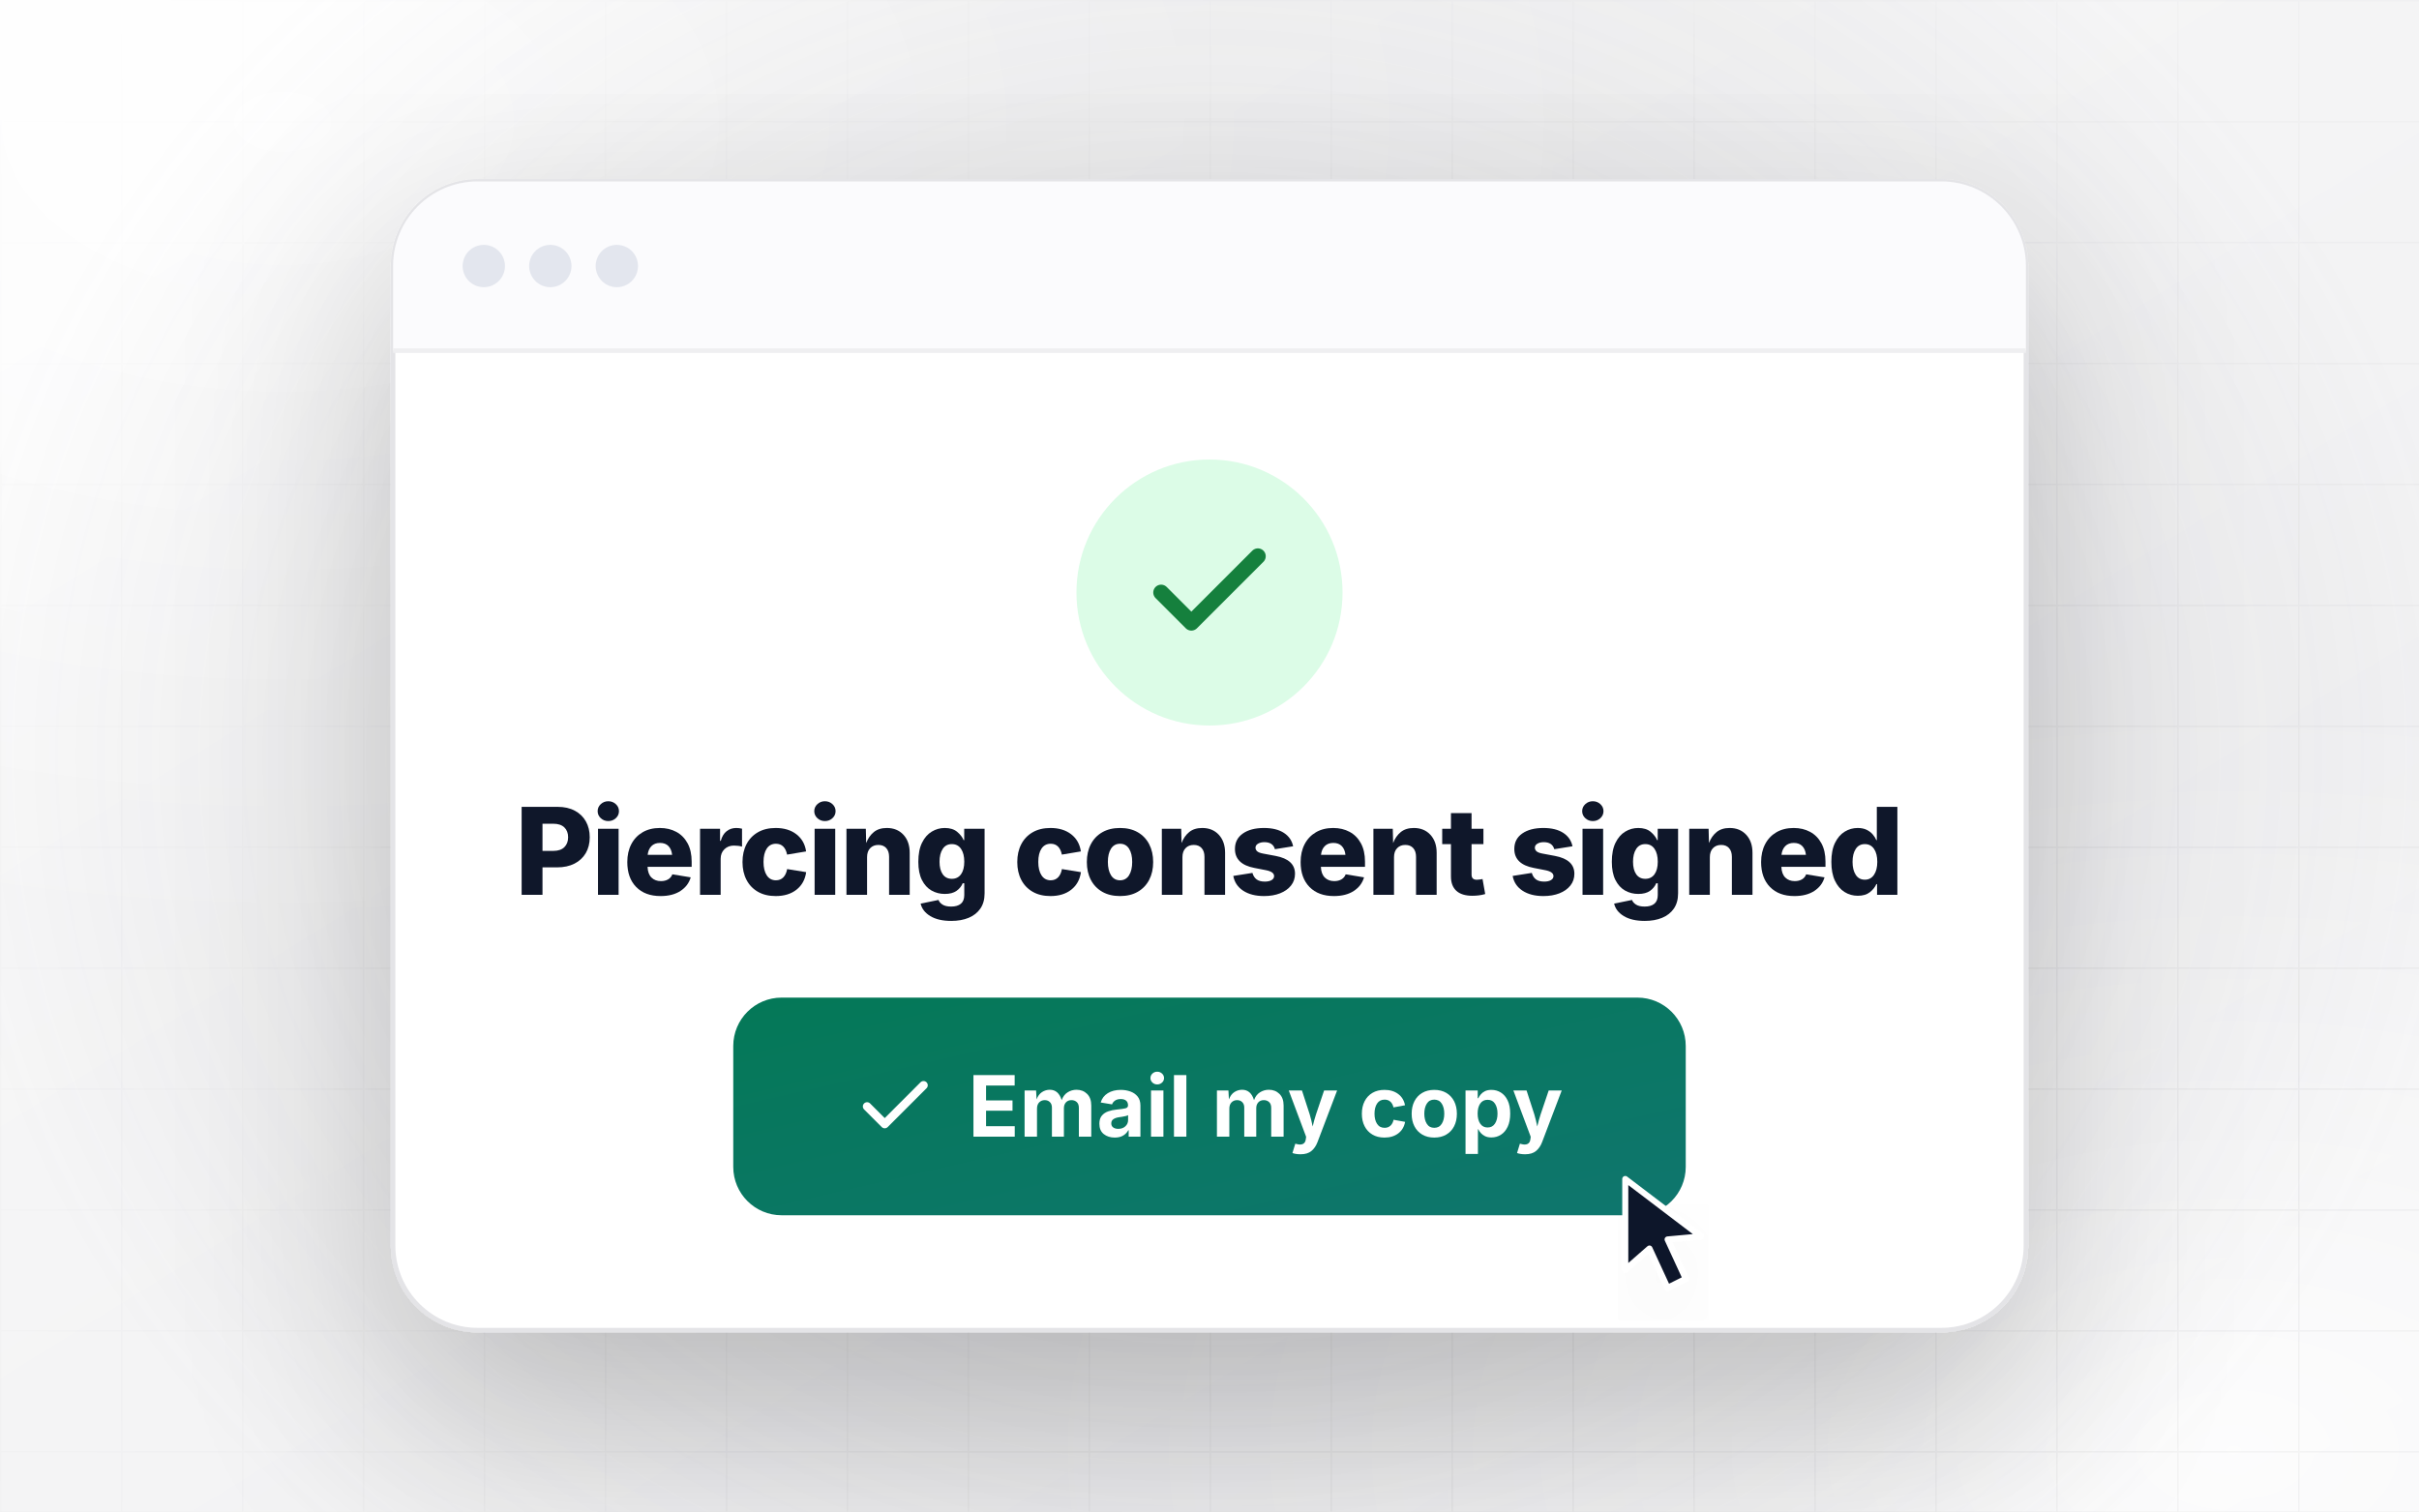
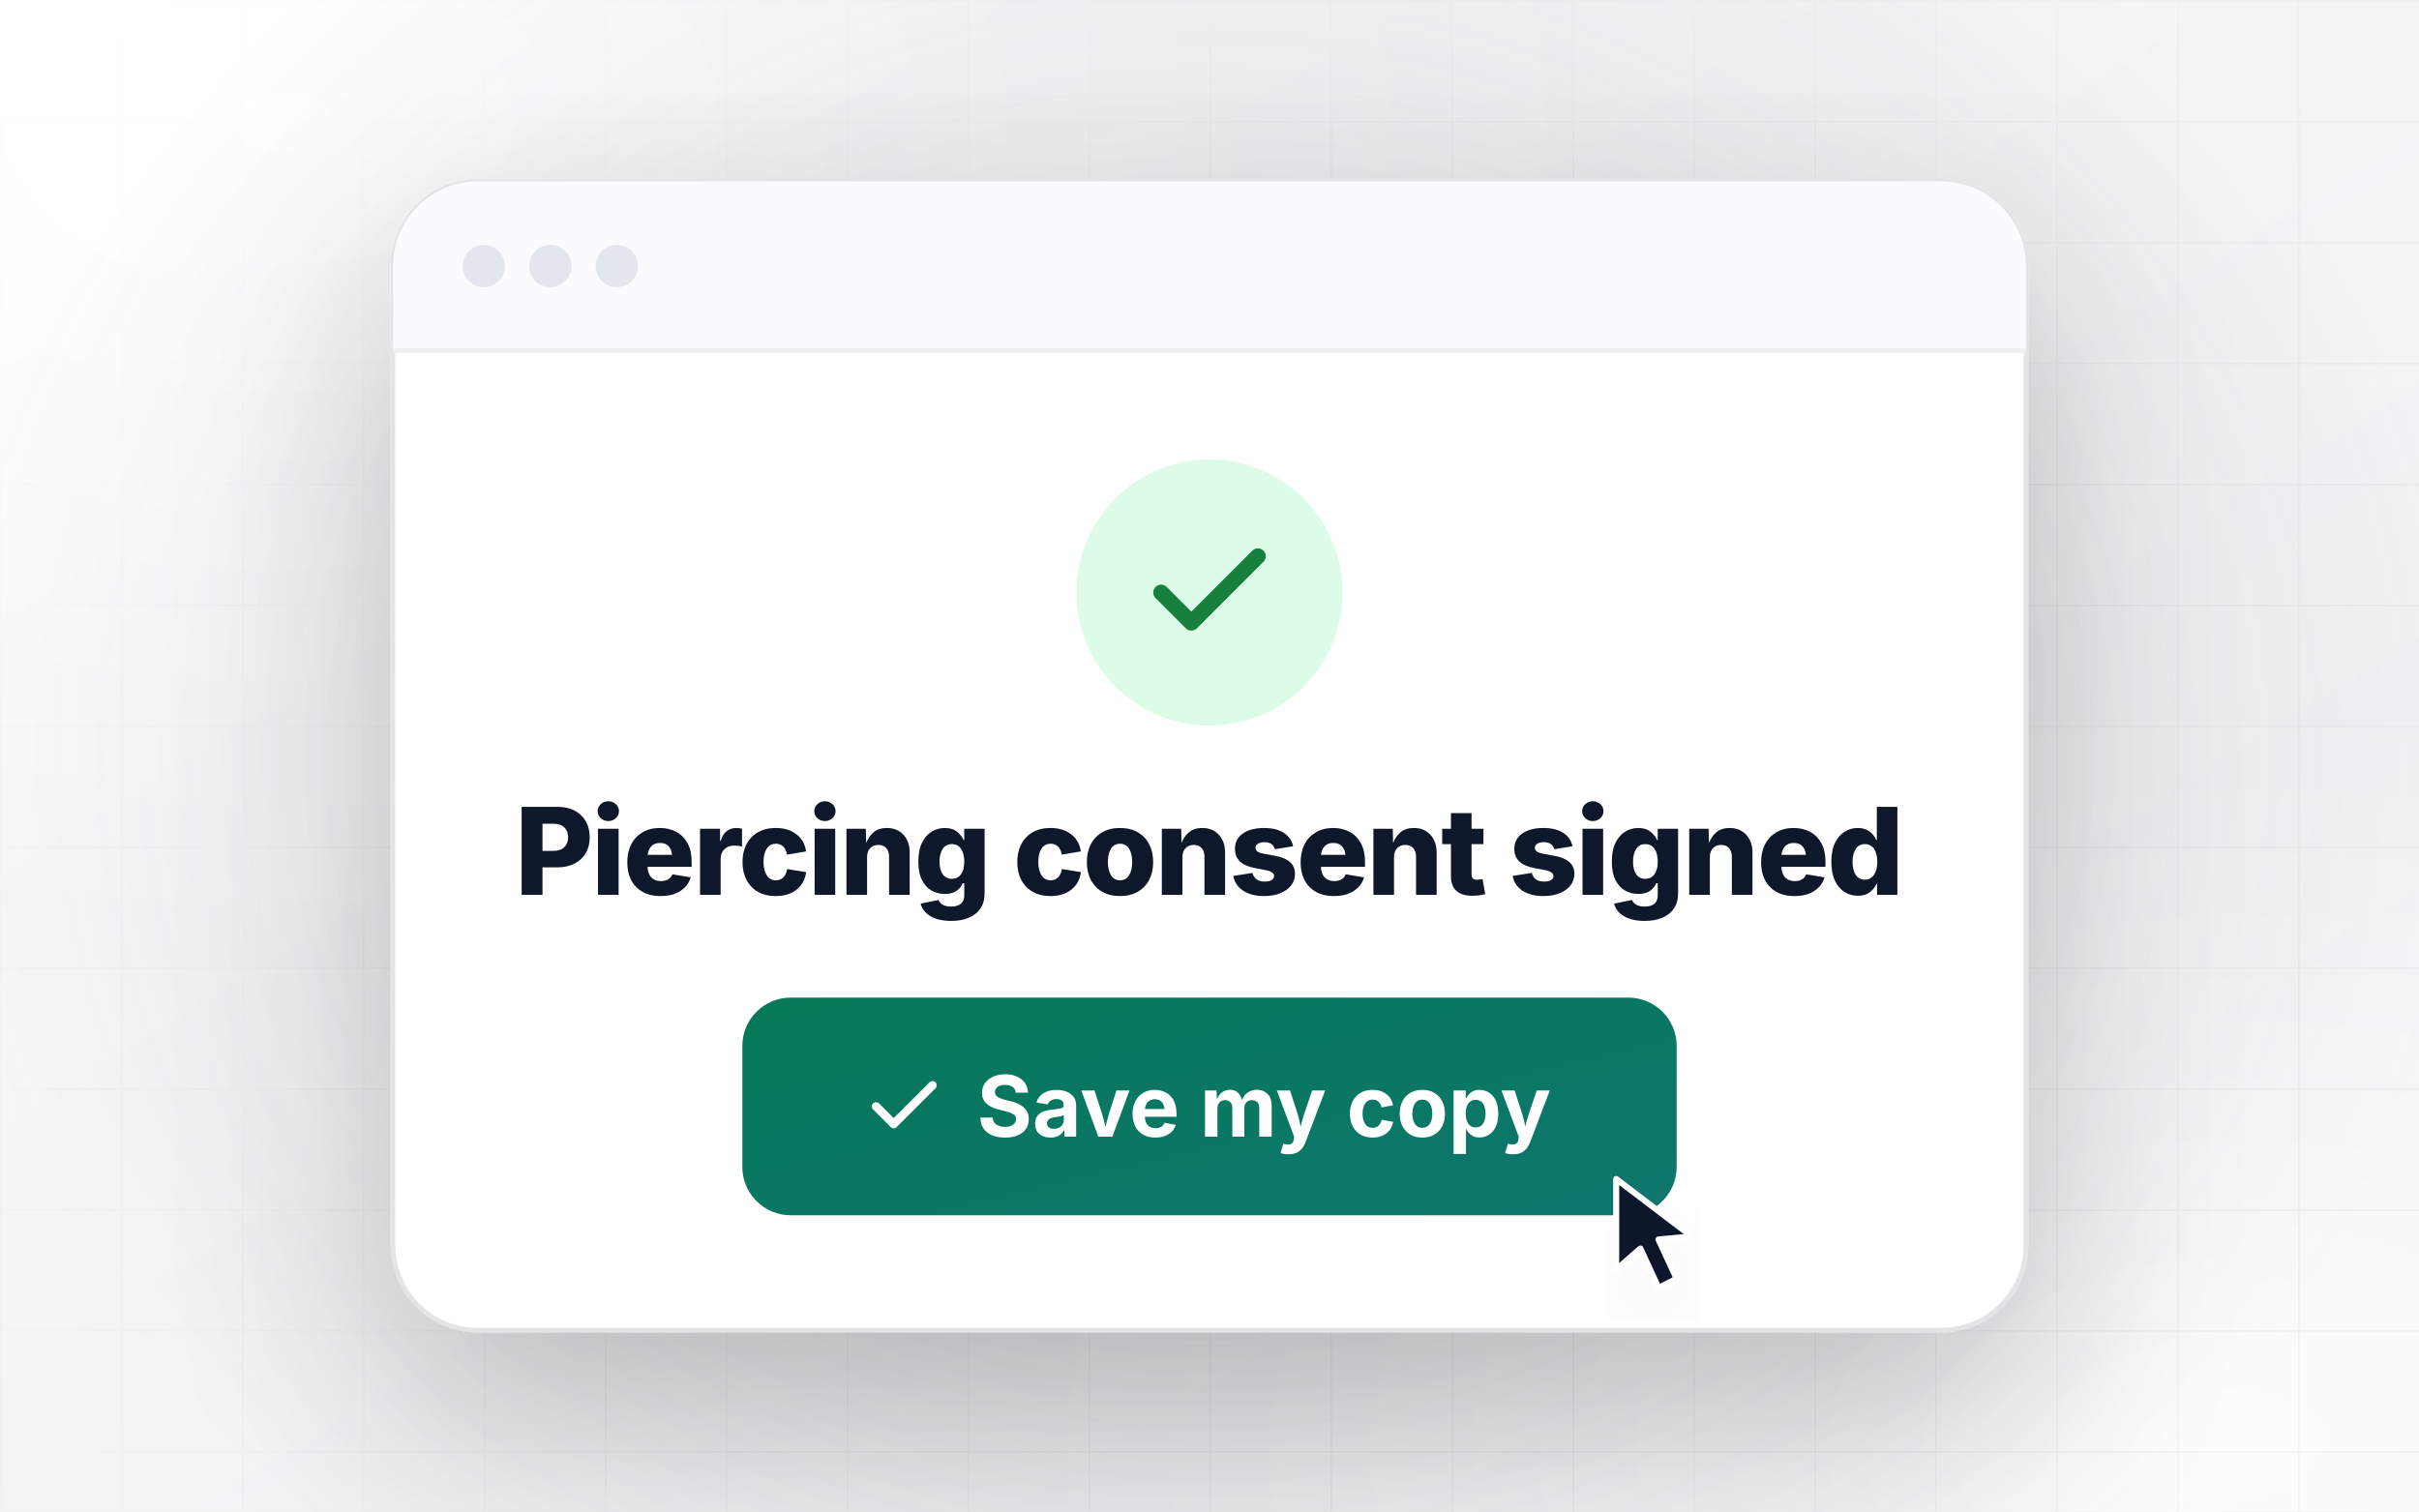
<svg xmlns="http://www.w3.org/2000/svg" xmlns:xlink="http://www.w3.org/1999/xlink" viewBox="0 0 800 500" width="800" height="500" role="img">
  <defs>
    <linearGradient id="bg" x1="0" y1="0" x2="1" y2="1">
      <stop offset="0" stop-color="#FAFAFA" />
      <stop offset="1" stop-color="#EEEEF0" />
    </linearGradient>
    <radialGradient id="glowA" cx="0.12" cy="0.08" r="0.55">
      <stop offset="0" stop-color="#FFFFFF" stop-opacity="0.95" />
      <stop offset="1" stop-color="#FFFFFF" stop-opacity="0" />
    </radialGradient>
    <radialGradient id="glowB" cx="0.92" cy="0.96" r="0.5">
      <stop offset="0" stop-color="#FFFFFF" stop-opacity="0.85" />
      <stop offset="1" stop-color="#FFFFFF" stop-opacity="0" />
    </radialGradient>
    <linearGradient id="gAcc" x1="0" y1="0" x2="1" y2="1">
      <stop offset="0" stop-color="#047857" />
      <stop offset="1" stop-color="#0F766E" />
    </linearGradient>
    <linearGradient id="gStroke" x1="0" y1="0" x2="1" y2="0">
      <stop offset="0" stop-color="#6EE7B7" />
      <stop offset="1" stop-color="#5EEAD4" />
    </linearGradient>
    <pattern id="grid" width="40" height="40" patternUnits="userSpaceOnUse">
      <path d="M40 0H0V40" fill="none" stroke="#52525B" stroke-opacity="0.07" stroke-width="1" />
    </pattern>
    <radialGradient id="fade" cx="0.5" cy="0.45" r="0.65">
      <stop offset="0" stop-color="#fff" stop-opacity="1" />
      <stop offset="1" stop-color="#fff" stop-opacity="0" />
    </radialGradient>
    <mask id="gridMask">
      <rect width="1200" height="800" fill="url(#fade)" />
    </mask>
    <filter id="e1" x="-10%" y="-10%" width="120%" height="140%">
      <feDropShadow dx="0" dy="1" stdDeviation="1.2" flood-color="#0F172A" flood-opacity="0.07" />
      <feDropShadow dx="0" dy="12" stdDeviation="18" flood-color="#18181B" flood-opacity="0.08" />
    </filter>
    <filter id="e2" x="-15%" y="-15%" width="130%" height="160%">
      <feDropShadow dx="0" dy="2" stdDeviation="3" flood-color="#0F172A" flood-opacity="0.10" />
      <feDropShadow dx="0" dy="28" stdDeviation="34" flood-color="#18181B" flood-opacity="0.20" />
    </filter>
    <radialGradient id="spot" cx="0.5" cy="0.5" r="0.5">
      <stop offset="0" stop-color="#71717A" stop-opacity="0.24" />
      <stop offset="1" stop-color="#71717A" stop-opacity="0" />
    </radialGradient>
    <path id="g800_P" d="M116 0V1490H726Q894 1490 1016.0 1425.0Q1138 1360 1203.5 1244.0Q1269 1128 1269 975Q1269 821 1202.0 706.5Q1135 592 1011.0 528.5Q887 465 716 465H469V0ZM469 744H652Q776 744 839.5 807.5Q903 871 903 975Q903 1080 839.0 1142.0Q775 1204 651 1204H469Z" />
    <path id="g800_i" d="M115 0V1118H464V0ZM289 1249Q215 1249 162.0 1298.0Q109 1347 109 1417Q109 1487 162.0 1536.0Q215 1585 289 1585Q364 1585 417.0 1536.0Q470 1487 470 1417Q470 1347 417.0 1298.0Q364 1249 289 1249Z" />
    <path id="g800_e" d="M636 -21Q373 -21 222.5 132.5Q72 286 72 555Q72 727 139.5 857.0Q207 987 331.0 1059.5Q455 1132 623 1132Q780 1132 901.5 1066.5Q1023 1001 1092.5 873.5Q1162 746 1162 562V474H415Q420 353 481.5 292.5Q543 232 642 232Q712 232 763.0 261.5Q814 291 835 347L1146 296Q1104 151 971.5 65.0Q839 -21 636 -21ZM417 677H831Q821 772 769.0 825.5Q717 879 626 879Q534 879 480.5 824.5Q427 770 417 677Z" />
    <path id="g800_r" d="M115 0V1118H454V914H466Q496 1024 565.5 1078.0Q635 1132 727 1132Q778 1132 826 1120V816Q801 825 760.5 829.5Q720 834 688 834Q591 834 527.5 772.0Q464 710 464 610V0Z" />
    <path id="g800_c" d="M634 -21Q459 -21 333.0 51.5Q207 124 139.5 253.5Q72 383 72 555Q72 727 139.5 857.0Q207 987 333.0 1059.5Q459 1132 634 1132Q848 1132 985.5 1025.0Q1123 918 1149 735L827 681Q810 769 762.5 817.0Q715 865 638 865Q538 865 483.0 783.5Q428 702 428 557Q428 413 483.0 329.5Q538 246 638 246Q715 246 763.5 296.0Q812 346 828 436L1150 384Q1124 196 987.0 87.5Q850 -21 634 -21Z" />
    <path id="g800_n" d="M464 638V0H115V1118H443L449 877Q493 993 578.0 1062.5Q663 1132 799 1132Q974 1132 1080.0 1017.0Q1186 902 1186 712V0H837V644Q837 738 789.0 791.5Q741 845 655 845Q570 845 517.0 790.5Q464 736 464 638Z" />
    <path id="g800_g" d="M630 -442Q411 -442 276.0 -361.0Q141 -280 111 -149L414 -87Q429 -132 481.5 -165.5Q534 -199 628 -199Q735 -199 792.5 -151.0Q850 -103 850 -3V195H823Q792 119 718.5 67.0Q645 15 520 15Q397 15 295.5 72.5Q194 130 133.0 250.5Q72 371 72 559Q72 755 134.5 882.0Q197 1009 299.0 1070.5Q401 1132 519 1132Q652 1132 729.5 1067.0Q807 1002 839 926H849V1118H1194V25Q1194 -129 1122.5 -233.0Q1051 -337 924.0 -389.5Q797 -442 630 -442ZM639 271Q739 271 794.5 347.5Q850 424 850 560Q850 698 795.0 778.5Q740 859 639 859Q538 859 484.5 777.0Q431 695 431 560Q431 425 485.0 348.0Q539 271 639 271Z" />
    <path id="g800_o" d="M634 -21Q459 -21 333.0 51.5Q207 124 139.5 253.5Q72 383 72 555Q72 727 139.5 857.0Q207 987 333.0 1059.5Q459 1132 634 1132Q809 1132 934.5 1059.5Q1060 987 1127.5 857.0Q1195 727 1195 555Q1195 383 1127.5 253.5Q1060 124 934.5 51.5Q809 -21 634 -21ZM634 246Q734 246 787.0 331.5Q840 417 840 557Q840 697 787.0 781.0Q734 865 634 865Q534 865 481.0 781.0Q428 697 428 557Q428 417 481.0 331.5Q534 246 634 246Z" />
    <path id="g800_s" d="M586 -21Q371 -21 232.5 69.5Q94 160 65 320L389 371Q410 298 460.0 261.0Q510 224 599 224Q672 224 714.0 249.5Q756 275 756 317Q756 390 619 417L424 455Q93 518 93 777Q93 944 226.5 1038.0Q360 1132 585 1132Q795 1132 922.0 1049.0Q1049 966 1078 822L770 773Q736 892 591 892Q528 892 484.5 866.5Q441 841 441 798Q441 764 468.0 738.5Q495 713 567 699L781 659Q1110 597 1110 357Q1110 242 1042.5 157.0Q975 72 857.0 25.5Q739 -21 586 -21Z" />
    <path id="g800_t" d="M718 1118V859H517V342Q517 255 606 255Q624 255 656.5 259.5Q689 264 703 267L748 13Q689 -4 634.0 -10.0Q579 -16 530 -16Q352 -16 260.0 67.5Q168 151 168 311V859H20V1118H168V1384H517V1118Z" />
    <path id="g800_d" d="M520 -16Q396 -16 294.0 48.5Q192 113 132.0 240.5Q72 368 72 558Q72 754 134.5 881.0Q197 1008 298.5 1070.0Q400 1132 517 1132Q606 1132 669.0 1101.5Q732 1071 772.5 1023.5Q813 976 834 926H842V1490H1190V0H846V181H834Q801 105 724.5 44.5Q648 -16 520 -16ZM639 256Q738 256 794.0 338.5Q850 421 850 558Q850 697 794.5 778.0Q739 859 639 859Q538 859 484.5 776.5Q431 694 431 558Q431 422 484.5 339.0Q538 256 639 256Z" />
-     <path id="g700_E" d="M135 0V1490H1132V1237H440V877H1080V628H440V253H1134V0Z" />
+     <path id="g700_S" d="M681 -22Q412 -22 251.5 101.5Q91 225 85 462H382Q390 349 472.5 292.5Q555 236 678 236Q800 236 874.5 288.5Q949 341 949 426Q949 503 881.5 544.0Q814 585 692 615L528 656Q339 702 232.0 800.5Q125 899 125 1061Q125 1196 197.5 1297.0Q270 1398 396.5 1454.0Q523 1510 685 1510Q850 1510 973.0 1453.5Q1096 1397 1165.0 1296.5Q1234 1196 1236 1065H941Q933 1155 864.5 1204.0Q796 1253 682 1253Q565 1253 501.5 1204.5Q438 1156 438 1081Q438 998 509.5 957.0Q581 916 676 893L811 860Q936 831 1037.0 776.5Q1138 722 1197.0 635.5Q1256 549 1256 424Q1256 221 1104.5 99.5Q953 -22 681 -22Z" />
+     <path id="g700_a" d="M440 -22Q280 -22 174.0 62.5Q68 147 68 313Q68 438 128.0 509.0Q188 580 284.0 613.0Q380 646 490 656Q634 670 697.5 685.5Q761 701 761 756V761Q761 832 715.5 871.0Q670 910 586 910Q499 910 446.0 872.5Q393 835 375 781L100 827Q143 972 271.5 1052.0Q400 1132 587 1132Q707 1132 815.5 1094.0Q924 1056 992.5 972.5Q1061 889 1061 753V0H777V155H767Q726 77 645.0 27.5Q564 -22 440 -22ZM525 189Q630 189 696.5 250.0Q763 311 763 400V521Q745 508 704.5 498.5Q664 489 619.0 481.5Q574 474 541 470Q458 458 407.0 423.0Q356 388 356 321Q356 256 403.5 222.5Q451 189 525 189Z" />
+     <path id="g700_v" d="M443 0 31 1118H350L538 538Q561 463 580.5 387.0Q600 311 618 233Q635 311 653.5 386.5Q672 462 696 538L882 1118H1197L784 0Z" />
+     <path id="g700_e" d="M633 -22Q462 -22 338.0 48.0Q214 118 147.5 247.0Q81 376 81 553Q81 726 147.5 856.0Q214 986 334.5 1059.0Q455 1132 618 1132Q764 1132 883.0 1070.0Q1002 1008 1072.5 882.0Q1143 756 1143 565V481H378Q383 344 454.0 274.0Q525 204 638 204Q717 204 773.5 237.5Q830 271 854 336L1126 285Q1085 146 956.5 62.0Q828 -22 633 -22ZM380 669H854Q843 778 784.0 842.0Q725 906 621 906Q513 906 451.0 839.5Q389 773 380 669Z" />
    <path id="g700_m" d="M128 0V1118H406L418 901Q463 1023 550.0 1079.0Q637 1135 737 1135Q949 1135 1025 884Q1072 1013 1170.5 1074.0Q1269 1135 1384 1135Q1538 1135 1639.5 1035.5Q1741 936 1741 754V0H1441V697Q1441 791 1389.5 837.5Q1338 884 1263 884Q1178 884 1128.5 830.0Q1079 776 1079 688V0H789V705Q789 787 740.5 835.5Q692 884 615 884Q536 884 482.0 830.5Q428 777 428 676V0Z" />
-     <path id="g700_a" d="M440 -22Q280 -22 174.0 62.5Q68 147 68 313Q68 438 128.0 509.0Q188 580 284.0 613.0Q380 646 490 656Q634 670 697.5 685.5Q761 701 761 756V761Q761 832 715.5 871.0Q670 910 586 910Q499 910 446.0 872.5Q393 835 375 781L100 827Q143 972 271.5 1052.0Q400 1132 587 1132Q707 1132 815.5 1094.0Q924 1056 992.5 972.5Q1061 889 1061 753V0H777V155H767Q726 77 645.0 27.5Q564 -22 440 -22ZM525 189Q630 189 696.5 250.0Q763 311 763 400V521Q745 508 704.5 498.5Q664 489 619.0 481.5Q574 474 541 470Q458 458 407.0 423.0Q356 388 356 321Q356 256 403.5 222.5Q451 189 525 189Z" />
-     <path id="g700_i" d="M128 0V1118H428V0ZM278 1264Q210 1264 162.0 1309.0Q114 1354 114 1418Q114 1482 162.0 1527.0Q210 1572 278 1572Q346 1572 394.5 1527.0Q443 1482 443 1418Q443 1354 394.5 1309.0Q346 1264 278 1264Z" />
-     <path id="g700_l" d="M428 1490V0H128V1490Z" />
    <path id="g700_y" d="M120 -396 189 -170 226 -179Q317 -204 375.0 -175.5Q433 -147 443 -63L451 -3L31 1118H350L538 538Q561 465 577.0 392.5Q593 320 609 246Q627 321 646.5 393.5Q666 466 690 538L886 1118H1201L726 -132Q675 -267 579.5 -346.5Q484 -426 316 -426Q256 -426 204.0 -417.5Q152 -409 120 -396Z" />
    <path id="g700_c" d="M628 -22Q459 -22 336.5 50.5Q214 123 147.5 252.5Q81 382 81 554Q81 727 147.5 857.0Q214 987 336.5 1059.5Q459 1132 628 1132Q827 1132 960.0 1032.5Q1093 933 1125 760L846 708Q827 795 772.5 845.5Q718 896 631 896Q511 896 449.0 801.5Q387 707 387 555Q387 405 449.0 309.5Q511 214 631 214Q718 214 774.0 266.5Q830 319 848 409L1127 358Q1095 181 962.0 79.5Q829 -22 628 -22Z" />
    <path id="g700_o" d="M628 -22Q460 -22 337.0 50.5Q214 123 147.5 252.5Q81 382 81 554Q81 727 147.5 857.0Q214 987 337.0 1059.5Q460 1132 628 1132Q796 1132 919.0 1059.5Q1042 987 1108.5 857.0Q1175 727 1175 554Q1175 382 1108.5 252.5Q1042 123 919.0 50.5Q796 -22 628 -22ZM628 214Q748 214 809.0 311.0Q870 408 870 555Q870 703 809.0 799.5Q748 896 628 896Q508 896 447.5 799.5Q387 703 387 555Q387 408 447.5 311.0Q508 214 628 214Z" />
    <path id="g700_p" d="M128 -418V1118H423V930H437Q457 974 495.5 1021.0Q534 1068 597.5 1100.0Q661 1132 756 1132Q880 1132 983.0 1068.0Q1086 1004 1147.5 876.0Q1209 748 1209 557Q1209 371 1149.0 242.5Q1089 114 986.0 47.5Q883 -19 754 -19Q663 -19 600.0 12.0Q537 43 497.5 88.5Q458 134 437 179H428V-418ZM662 222Q779 222 840.5 316.0Q902 410 902 558Q902 705 841.0 798.5Q780 892 662 892Q546 892 483.5 801.0Q421 710 421 558Q421 406 484.0 314.0Q547 222 662 222Z" />
  </defs>
  <style>
.pulse{transform-box:fill-box;transform-origin:center;animation:pulse 2.4s cubic-bezier(.2,.7,.3,1) infinite}
@keyframes pulse{0%{transform:scale(1);opacity:.30}75%{transform:scale(2.1);opacity:0}100%{transform:scale(2.1);opacity:0}}
.caret{animation:blink 1.1s steps(1) infinite}
@keyframes blink{0%,55%{opacity:1}56%,100%{opacity:0}}
.press{transform-box:fill-box;transform-origin:0 0;animation:press 3.2s ease-in-out infinite}
@keyframes press{0%,58%,100%{transform:translate(0,0) scale(1)}66%{transform:translate(1.5px,2px) scale(.9)}74%{transform:translate(0,0) scale(1)}}
.ripple{transform-box:fill-box;transform-origin:center;opacity:0;animation:ripple 3.2s ease-out infinite}
@keyframes ripple{0%,62%{opacity:0;transform:scale(.4)}68%{opacity:.5}100%{opacity:0;transform:scale(2.4)}}
.sweep{animation:sweep 4.8s cubic-bezier(.45,0,.2,1) infinite}
@keyframes sweep{0%{transform:translateY(-470px);opacity:0}8%{opacity:1}72%{transform:translateY(0);opacity:1}100%{transform:translateY(0);opacity:1}}
.ring{transform-box:fill-box;transform-origin:50% 12%;animation:ring 4s ease-in-out infinite}
@keyframes ring{0%,70%,100%{transform:rotate(0)}74%{transform:rotate(14deg)}78%{transform:rotate(-12deg)}82%{transform:rotate(8deg)}86%{transform:rotate(-4deg)}90%{transform:rotate(0)}}
.glow{animation:glow 2.6s ease-in-out infinite}
@keyframes glow{0%,100%{opacity:1}50%{opacity:.45}}
.float{animation:float 6s ease-in-out infinite}
@keyframes float{0%,100%{transform:translateY(0)}50%{transform:translateY(-6px)}}
@media (prefers-reduced-motion: reduce){*{animation:none!important}}
</style>
  <rect width="800" height="500" fill="url(#bg)" />
  <rect width="800" height="500" fill="url(#glowA)" />
  <rect width="800" height="500" fill="url(#glowB)" />
  <rect width="800" height="500" fill="url(#grid)" mask="url(#gridMask)" />
  <ellipse cx="400.0" cy="250.0" rx="421.2" ry="361.0" fill="url(#spot)" />
  <rect x="130" y="60" width="540" height="380" rx="28" fill="#fff" stroke="#E4E4E7" stroke-width="1.5" filter="url(#e2)" />
  <path d="M130 116 V88 a28 28 0 0 1 28 -28 H642 a28 28 0 0 1 28 28 V116 Z" fill="#FBFBFD" />
  <line x1="130" y1="116" x2="670" y2="116" stroke="#EFEFF1" stroke-width="1.5" />
  <circle cx="160" cy="88" r="7" fill="#E3E6EE" />
  <circle cx="182" cy="88" r="7" fill="#E3E6EE" />
  <circle cx="204" cy="88" r="7" fill="#E3E6EE" />
  <circle cx="400.0" cy="196" r="44" fill="#DCFCE7" />
  <g transform="translate(376.0 172) scale(2)" fill="none" stroke="#15803D" stroke-width="2.6" stroke-linecap="round" stroke-linejoin="round">
    <path d="M20 6 9 17l-5-5" />
  </g>
  <g>
    <use href="#g800_P" xlink:href="#g800_P" transform="translate(170.25 296.00) scale(0.01953 -0.01953)" fill="#0F172A" />
    <use href="#g800_i" xlink:href="#g800_i" transform="translate(195.52 296.00) scale(0.01953 -0.01953)" fill="#0F172A" />
    <use href="#g800_e" xlink:href="#g800_e" transform="translate(206.05 296.00) scale(0.01953 -0.01953)" fill="#0F172A" />
    <use href="#g800_r" xlink:href="#g800_r" transform="translate(229.27 296.00) scale(0.01953 -0.01953)" fill="#0F172A" />
    <use href="#g800_c" xlink:href="#g800_c" transform="translate(244.15 296.00) scale(0.01953 -0.01953)" fill="#0F172A" />
    <use href="#g800_i" xlink:href="#g800_i" transform="translate(267.16 296.00) scale(0.01953 -0.01953)" fill="#0F172A" />
    <use href="#g800_n" xlink:href="#g800_n" transform="translate(277.69 296.00) scale(0.01953 -0.01953)" fill="#0F172A" />
    <use href="#g800_g" xlink:href="#g800_g" transform="translate(302.30 296.00) scale(0.01953 -0.01953)" fill="#0F172A" />
    <use href="#g800_c" xlink:href="#g800_c" transform="translate(335.02 296.00) scale(0.01953 -0.01953)" fill="#0F172A" />
    <use href="#g800_o" xlink:href="#g800_o" transform="translate(358.03 296.00) scale(0.01953 -0.01953)" fill="#0F172A" />
    <use href="#g800_n" xlink:href="#g800_n" transform="translate(381.99 296.00) scale(0.01953 -0.01953)" fill="#0F172A" />
    <use href="#g800_s" xlink:href="#g800_s" transform="translate(406.60 296.00) scale(0.01953 -0.01953)" fill="#0F172A" />
    <use href="#g800_e" xlink:href="#g800_e" transform="translate(428.73 296.00) scale(0.01953 -0.01953)" fill="#0F172A" />
    <use href="#g800_n" xlink:href="#g800_n" transform="translate(451.96 296.00) scale(0.01953 -0.01953)" fill="#0F172A" />
    <use href="#g800_t" xlink:href="#g800_t" transform="translate(476.57 296.00) scale(0.01953 -0.01953)" fill="#0F172A" />
    <use href="#g800_s" xlink:href="#g800_s" transform="translate(498.99 296.00) scale(0.01953 -0.01953)" fill="#0F172A" />
    <use href="#g800_i" xlink:href="#g800_i" transform="translate(521.12 296.00) scale(0.01953 -0.01953)" fill="#0F172A" />
    <use href="#g800_g" xlink:href="#g800_g" transform="translate(531.65 296.00) scale(0.01953 -0.01953)" fill="#0F172A" />
    <use href="#g800_n" xlink:href="#g800_n" transform="translate(556.41 296.00) scale(0.01953 -0.01953)" fill="#0F172A" />
    <use href="#g800_e" xlink:href="#g800_e" transform="translate(581.02 296.00) scale(0.01953 -0.01953)" fill="#0F172A" />
    <use href="#g800_d" xlink:href="#g800_d" transform="translate(604.25 296.00) scale(0.01953 -0.01953)" fill="#0F172A" />
  </g>
-   <rect x="242.5" y="330" width="315" height="72" rx="16" fill="url(#gAcc)" />
-   <g transform="translate(282.0908 352.0) scale(1.1667)" fill="none" stroke="#fff" stroke-width="2.4" stroke-linecap="round" stroke-linejoin="round">
+   <rect x="245.5" y="330" width="309" height="72" rx="16" fill="url(#gAcc)" />
+   <g transform="translate(285.0576 352.0) scale(1.1667)" fill="none" stroke="#fff" stroke-width="2.4" stroke-linecap="round" stroke-linejoin="round">
    <path d="M20 6 9 17l-5-5" />
  </g>
  <g>
-     <use href="#g700_E" xlink:href="#g700_E" transform="translate(320.09 376.00) scale(0.01367 -0.01367)" fill="#fff" />
-     <use href="#g700_m" xlink:href="#g700_m" transform="translate(337.10 376.00) scale(0.01367 -0.01367)" fill="#fff" />
-     <use href="#g700_a" xlink:href="#g700_a" transform="translate(362.65 376.00) scale(0.01367 -0.01367)" fill="#fff" />
-     <use href="#g700_i" xlink:href="#g700_i" transform="translate(378.91 376.00) scale(0.01367 -0.01367)" fill="#fff" />
-     <use href="#g700_l" xlink:href="#g700_l" transform="translate(386.50 376.00) scale(0.01367 -0.01367)" fill="#fff" />
-     <use href="#g700_m" xlink:href="#g700_m" transform="translate(400.71 376.00) scale(0.01367 -0.01367)" fill="#fff" />
-     <use href="#g700_y" xlink:href="#g700_y" transform="translate(425.79 376.00) scale(0.01367 -0.01367)" fill="#fff" />
-     <use href="#g700_c" xlink:href="#g700_c" transform="translate(449.28 376.00) scale(0.01367 -0.01367)" fill="#fff" />
-     <use href="#g700_o" xlink:href="#g700_o" transform="translate(465.75 376.00) scale(0.01367 -0.01367)" fill="#fff" />
-     <use href="#g700_p" xlink:href="#g700_p" transform="translate(482.92 376.00) scale(0.01367 -0.01367)" fill="#fff" />
-     <use href="#g700_y" xlink:href="#g700_y" transform="translate(500.07 376.00) scale(0.01367 -0.01367)" fill="#fff" />
+     <use href="#g700_S" xlink:href="#g700_S" transform="translate(323.06 376.00) scale(0.01367 -0.01367)" fill="#fff" />
+     <use href="#g700_a" xlink:href="#g700_a" transform="translate(341.39 376.00) scale(0.01367 -0.01367)" fill="#fff" />
+     <use href="#g700_v" xlink:href="#g700_v" transform="translate(357.17 376.00) scale(0.01367 -0.01367)" fill="#fff" />
+     <use href="#g700_e" xlink:href="#g700_e" transform="translate(373.45 376.00) scale(0.01367 -0.01367)" fill="#fff" />
+     <use href="#g700_m" xlink:href="#g700_m" transform="translate(396.76 376.00) scale(0.01367 -0.01367)" fill="#fff" />
+     <use href="#g700_y" xlink:href="#g700_y" transform="translate(421.84 376.00) scale(0.01367 -0.01367)" fill="#fff" />
+     <use href="#g700_c" xlink:href="#g700_c" transform="translate(445.33 376.00) scale(0.01367 -0.01367)" fill="#fff" />
+     <use href="#g700_o" xlink:href="#g700_o" transform="translate(461.80 376.00) scale(0.01367 -0.01367)" fill="#fff" />
+     <use href="#g700_p" xlink:href="#g700_p" transform="translate(478.97 376.00) scale(0.01367 -0.01367)" fill="#fff" />
+     <use href="#g700_y" xlink:href="#g700_y" transform="translate(496.12 376.00) scale(0.01367 -0.01367)" fill="#fff" />
  </g>
-   <circle class="ripple" cx="537.5" cy="390" r="14" fill="#047857" />
+   <circle class="ripple" cx="534.5" cy="390" r="14" fill="#047857" />
  <g class="press">
    <g filter="url(#e1)">
-       <path d="M537.5 390 l0 30 l8 -7 l6 13 l6 -3 l-6 -13 l11 -1 z" fill="#0F172A" stroke="#fff" stroke-width="2" stroke-linejoin="round" />
+       <path d="M534.5 390 l0 30 l8 -7 l6 13 l6 -3 l-6 -13 l11 -1 z" fill="#0F172A" stroke="#fff" stroke-width="2" stroke-linejoin="round" />
    </g>
  </g>
</svg>
